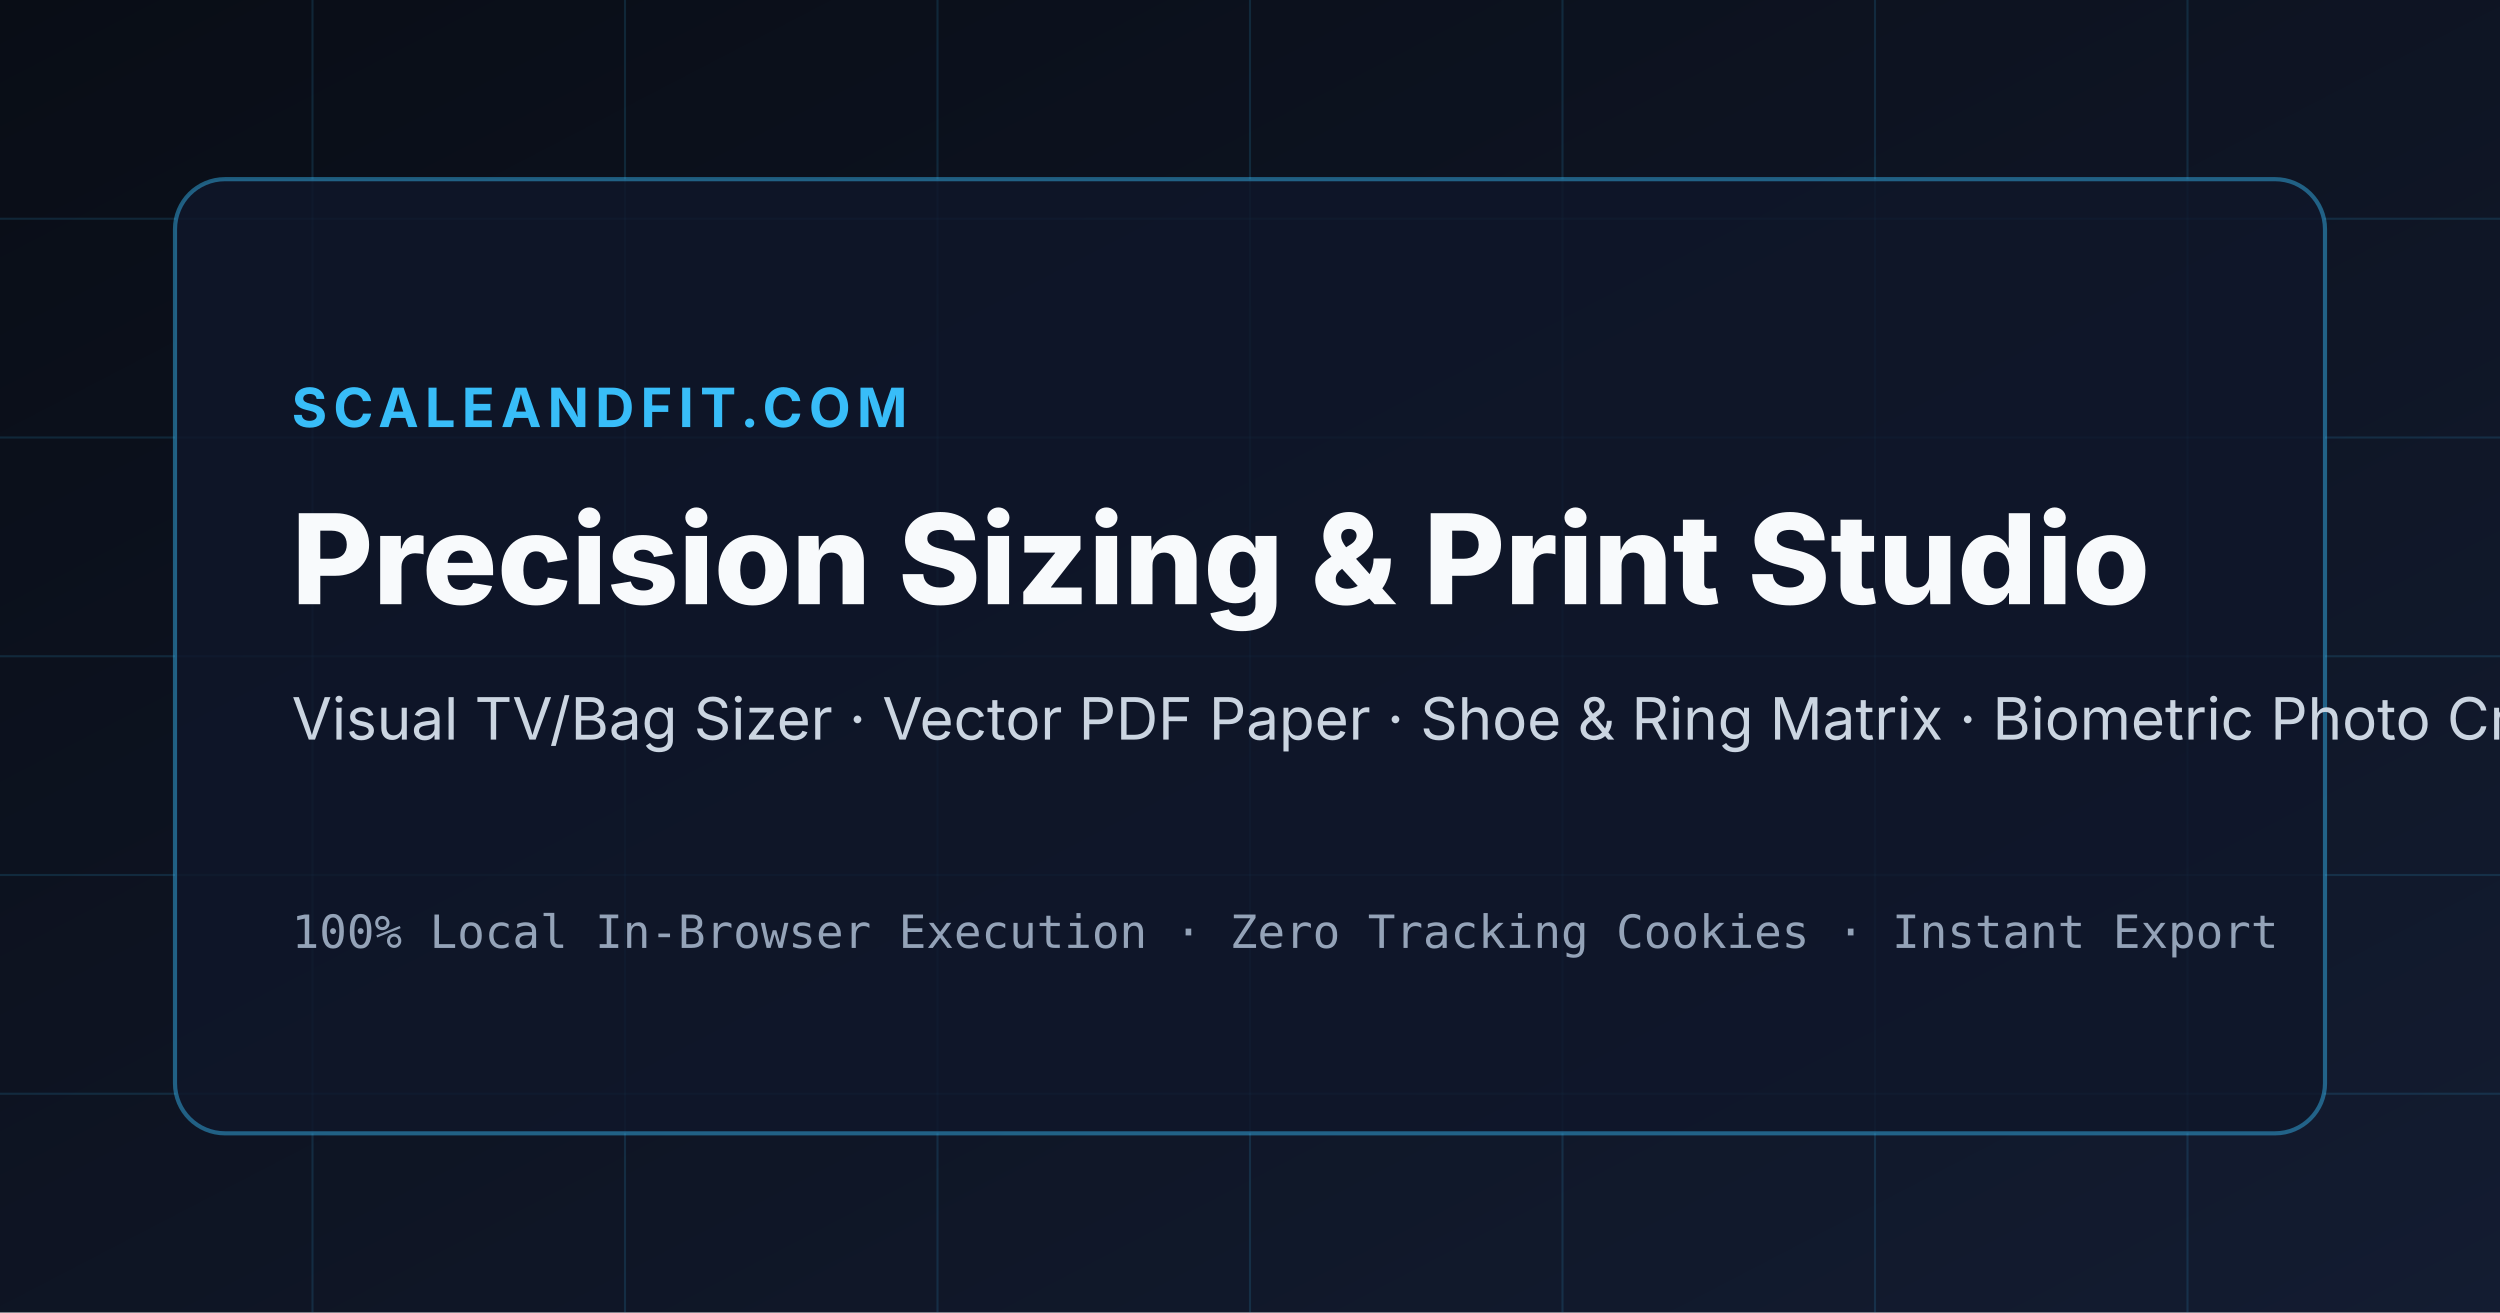
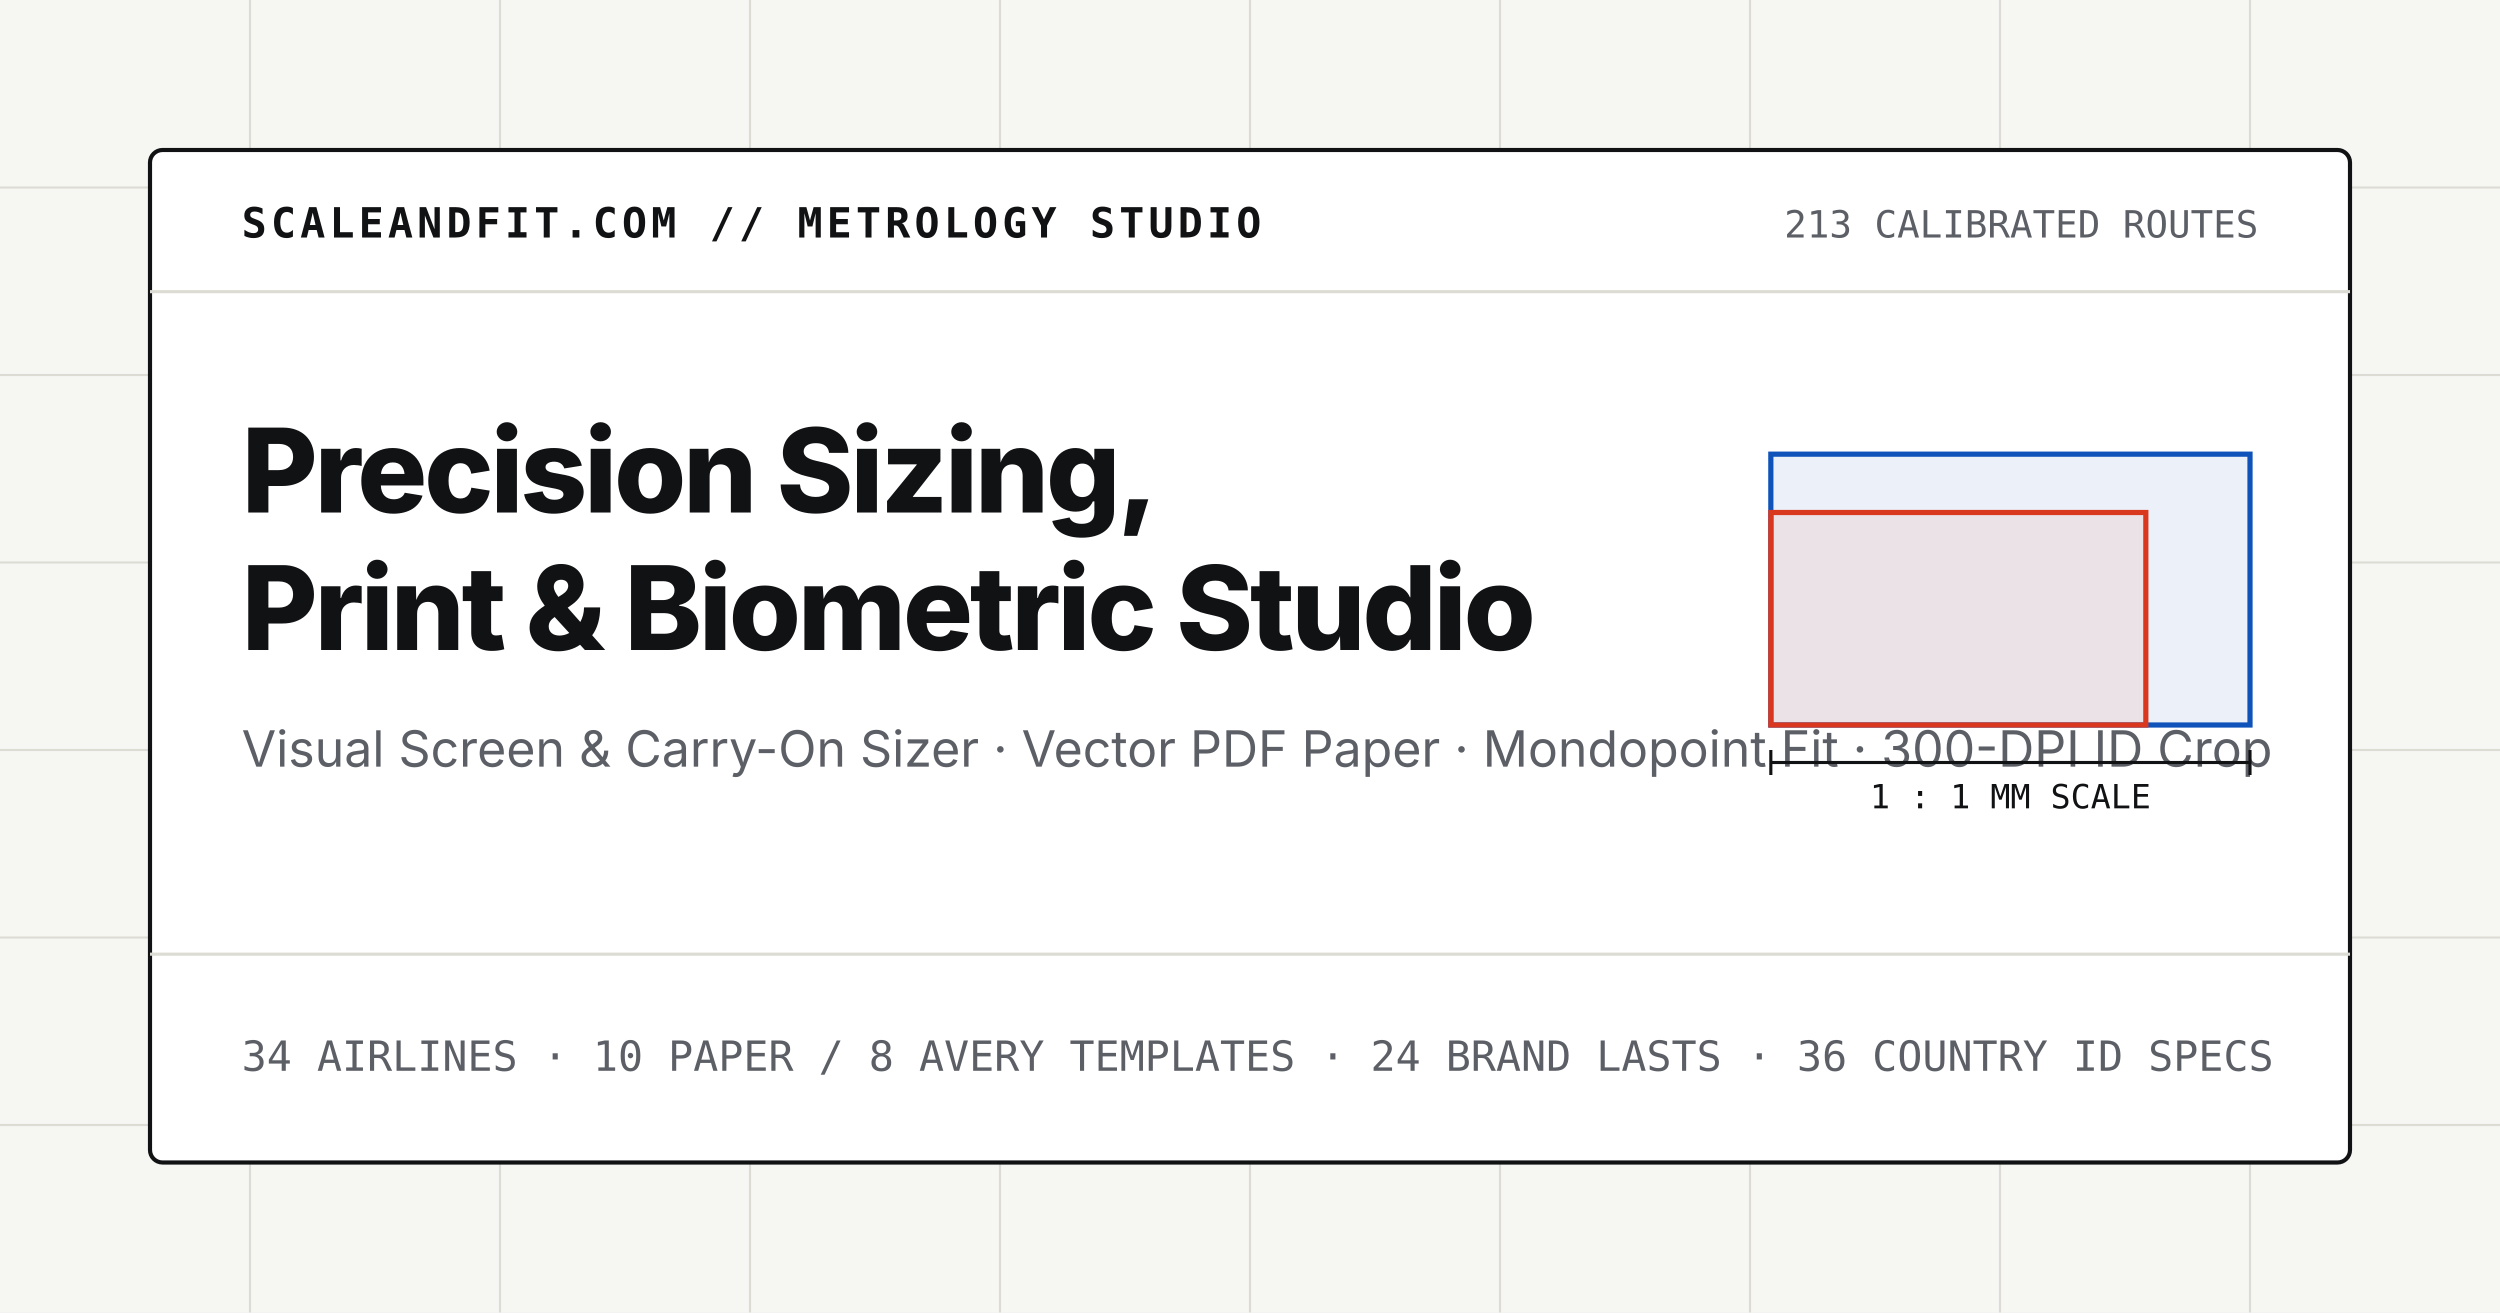
<svg xmlns="http://www.w3.org/2000/svg" viewBox="0 0 1200 630" width="1200" height="630">
-   <defs>
-     <linearGradient id="bg" x1="0" y1="0" x2="1" y2="1">
-       <stop offset="0%" stop-color="#090d16" />
-       <stop offset="100%" stop-color="#131c31" />
-     </linearGradient>
-   </defs>
-   <rect width="1200" height="630" fill="url(#bg)" />
-   <g stroke="#38bdf8" stroke-opacity="0.14" stroke-width="1">
-     <path d="M0 105h1200M0 210h1200M0 315h1200M0 420h1200M0 525h1200" />
-     <path d="M150 0v630M300 0v630M450 0v630M600 0v630M750 0v630M900 0v630M1050 0v630" />
+   <rect width="1200" height="630" fill="#F6F6F3" />
+   <g stroke="#DCDCD5" stroke-width="1">
+     <path d="M0 90h1200M0 180h1200M0 270h1200M0 360h1200M0 450h1200M0 540h1200" />
+     <path d="M120 0v630M240 0v630M360 0v630M480 0v630M600 0v630M720 0v630M840 0v630M960 0v630M1080 0v630" />
  </g>
-   <rect x="84" y="86" width="1032" height="458" rx="24" fill="#0f172a" fill-opacity="0.82" stroke="#38bdf8" stroke-opacity="0.45" stroke-width="2" />
-   <text x="140" y="205" fill="#38bdf8" font-family="system-ui,-apple-system,sans-serif" font-size="26" font-weight="700" letter-spacing="3">SCALEANDFIT.COM</text>
-   <text x="140" y="290" fill="#f8fafc" font-family="system-ui,-apple-system,sans-serif" font-size="60" font-weight="800">Precision Sizing &amp; Print Studio</text>
-   <text x="140" y="355" fill="#cbd5e1" font-family="system-ui,-apple-system,sans-serif" font-size="28">Visual TV/Bag Sizer · Vector PDF Paper · Shoe &amp; Ring Matrix · Biometric Photo Cropper</text>
-   <text x="140" y="455" fill="#94a3b8" font-family="monospace" font-size="22">100% Local In-Browser Execution · Zero Tracking Cookies · Instant Export</text>
+   <rect x="72" y="72" width="1056" height="486" rx="6" fill="#FFFFFF" stroke="#111214" stroke-width="2" />
+   <line x1="72" y1="140" x2="1128" y2="140" stroke="#DCDCD5" stroke-width="1.5" />
+   <text x="116" y="114" fill="#111214" font-family="ui-monospace,Consolas,monospace" font-size="20" font-weight="700" letter-spacing="2">SCALEANDFIT.COM // METROLOGY STUDIO</text>
+   <text x="1084" y="114" text-anchor="end" fill="#5C5F66" font-family="ui-monospace,Consolas,monospace" font-size="18">213 CALIBRATED ROUTES</text>
+   <text x="116" y="246" fill="#111214" font-family="Inter,system-ui,-apple-system,sans-serif" font-size="56" font-weight="800" letter-spacing="-1.5">Precision Sizing,</text>
+   <text x="116" y="312" fill="#111214" font-family="Inter,system-ui,-apple-system,sans-serif" font-size="56" font-weight="800" letter-spacing="-1.5">Print &amp; Biometric Studio</text>
+   <text x="116" y="368" fill="#5C5F66" font-family="Inter,system-ui,-apple-system,sans-serif" font-size="24">Visual Screen &amp; Carry-On Sizer · Vector PDF Paper · Mondopoint Fit · 300-DPI ID Crop</text>
+   <rect x="850" y="218" width="230" height="130" fill="#0F52BA" fill-opacity="0.08" stroke="#0F52BA" stroke-width="2.5" />
+   <rect x="850" y="246" width="180" height="102" fill="#D9381E" fill-opacity="0.08" stroke="#D9381E" stroke-width="2.5" />
+   <line x1="850" y1="366" x2="1080" y2="366" stroke="#111214" stroke-width="1.5" />
+   <path d="M850 360v12M1080 360v12" stroke="#111214" stroke-width="1.5" />
+   <text x="965" y="388" text-anchor="middle" fill="#111214" font-family="ui-monospace,Consolas,monospace" font-size="16">1 : 1 MM SCALE</text>
+   <line x1="72" y1="458" x2="1128" y2="458" stroke="#DCDCD5" stroke-width="1.5" />
+   <text x="116" y="514" fill="#5C5F66" font-family="ui-monospace,Consolas,monospace" font-size="20">34 AIRLINES  ·  10 PAPER / 8 AVERY TEMPLATES  ·  24 BRAND LASTS  ·  36 COUNTRY ID SPECS</text>
</svg>
